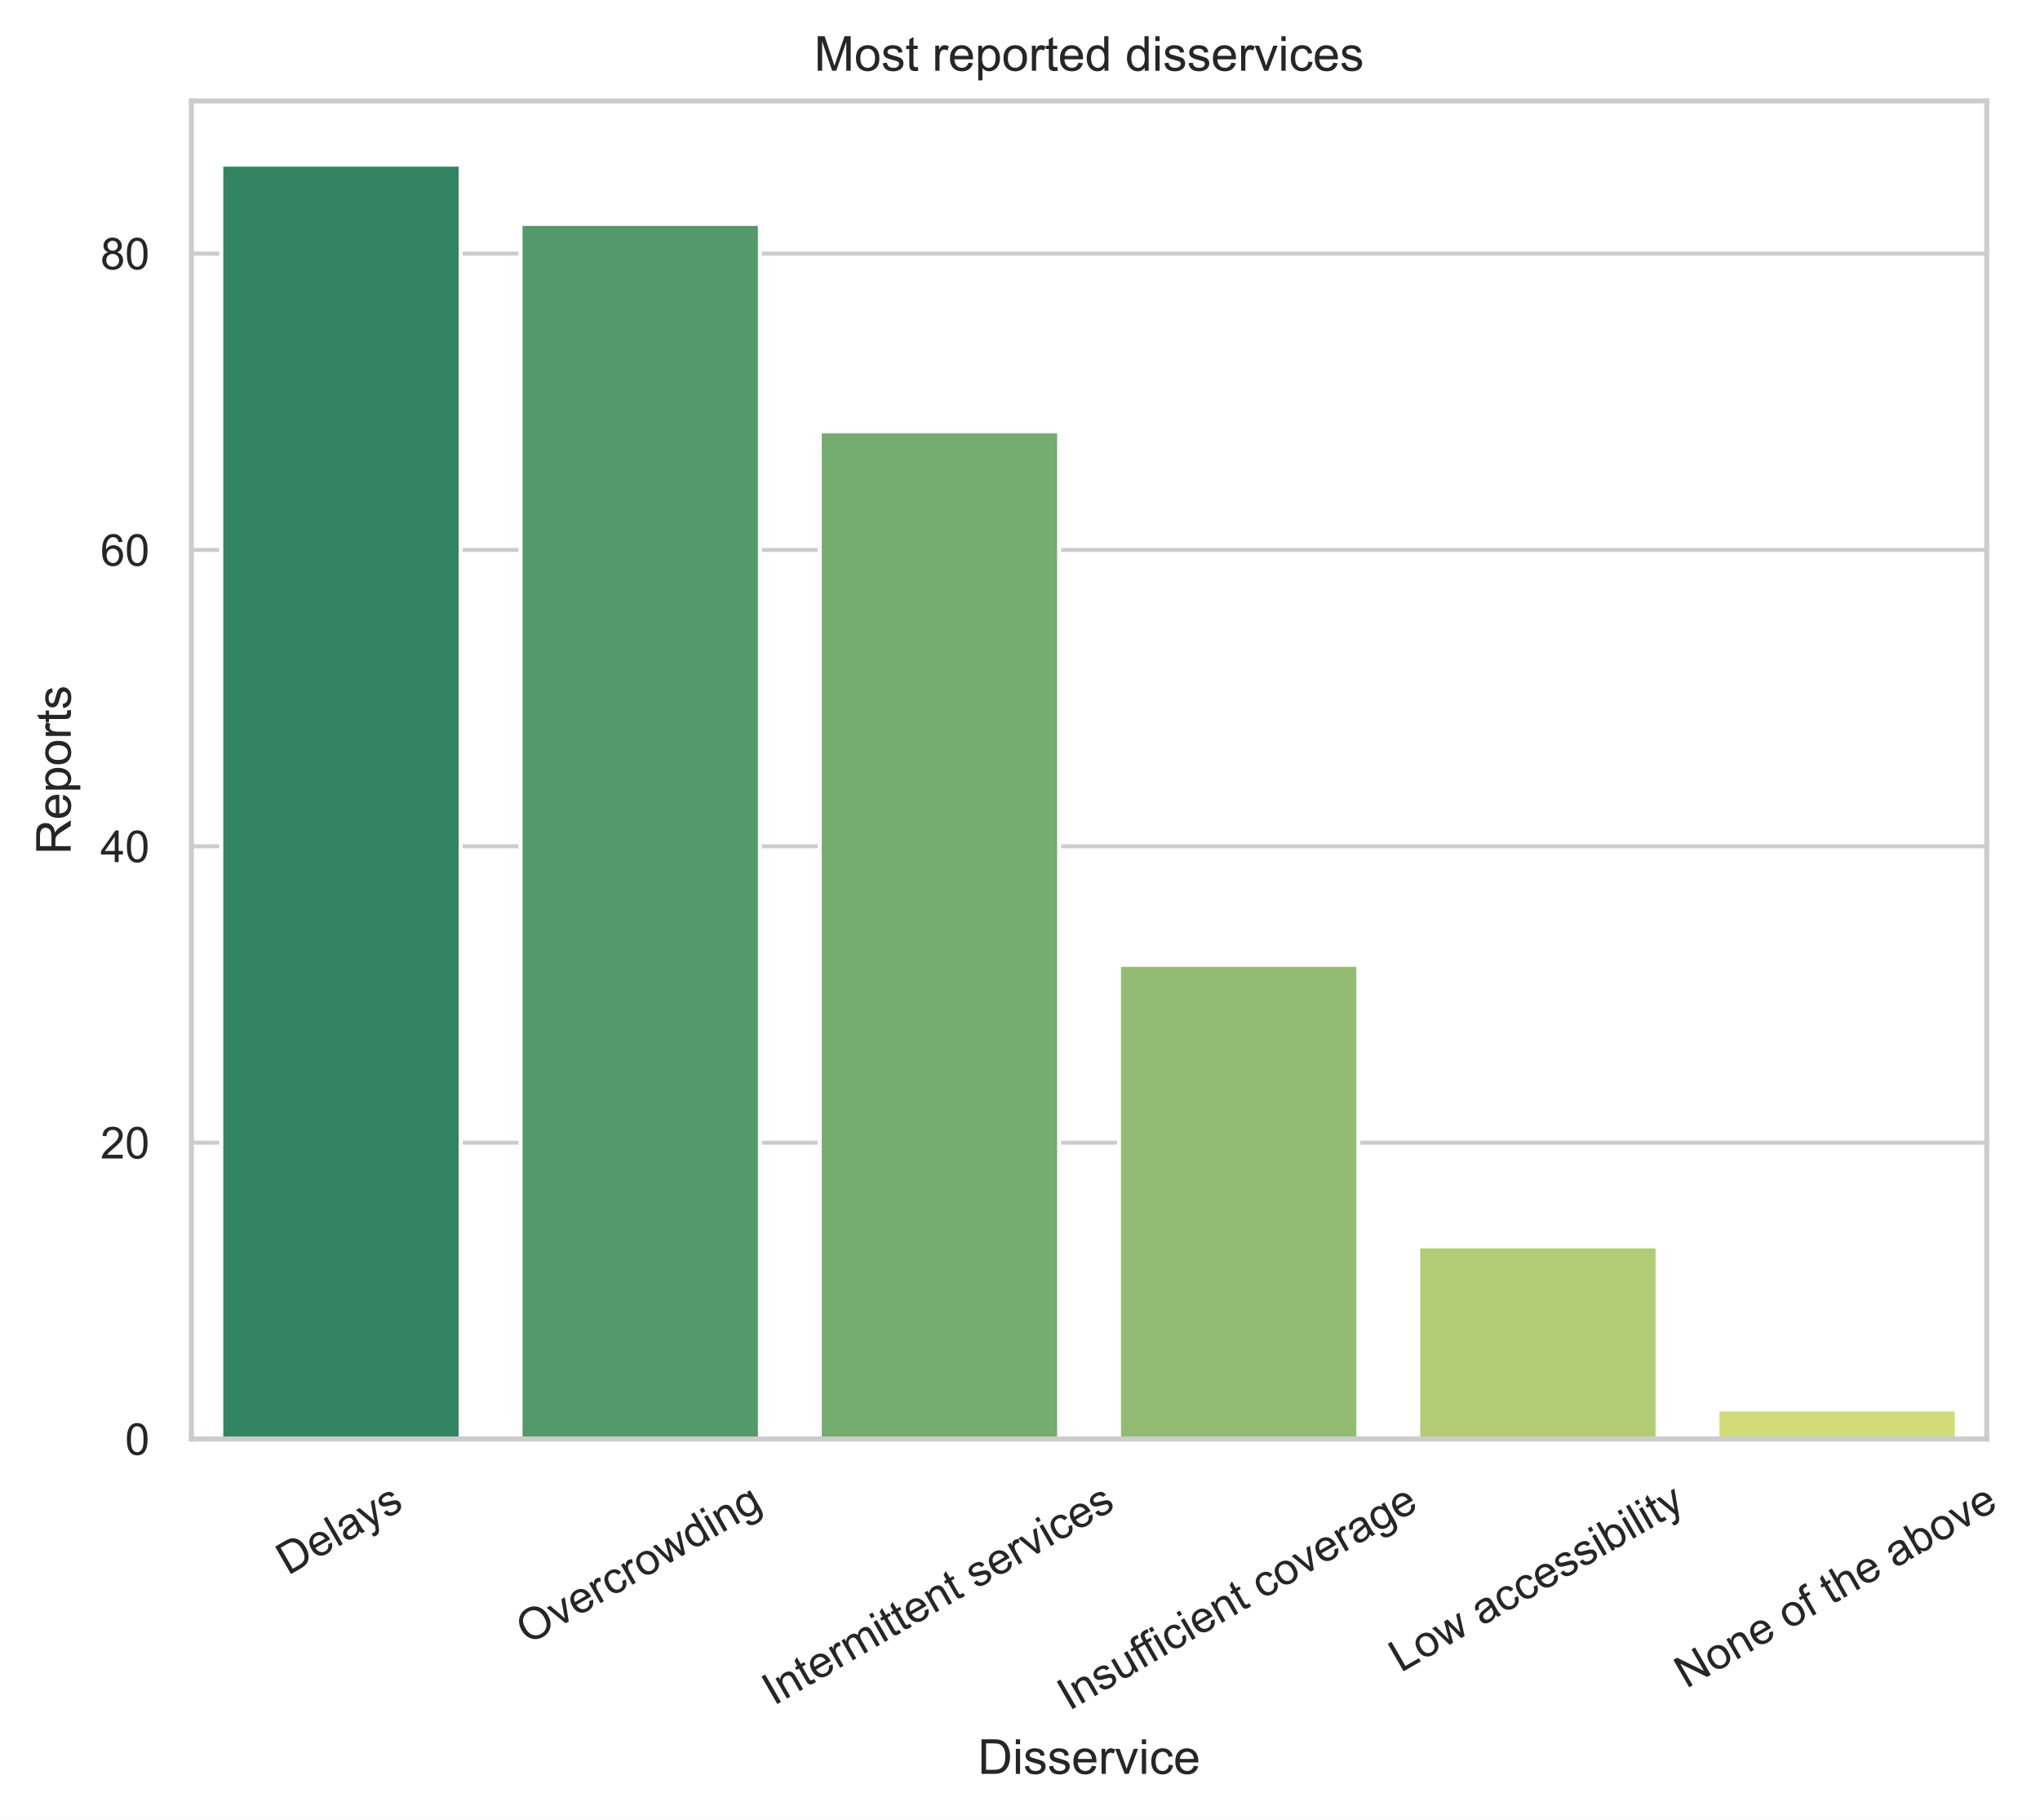
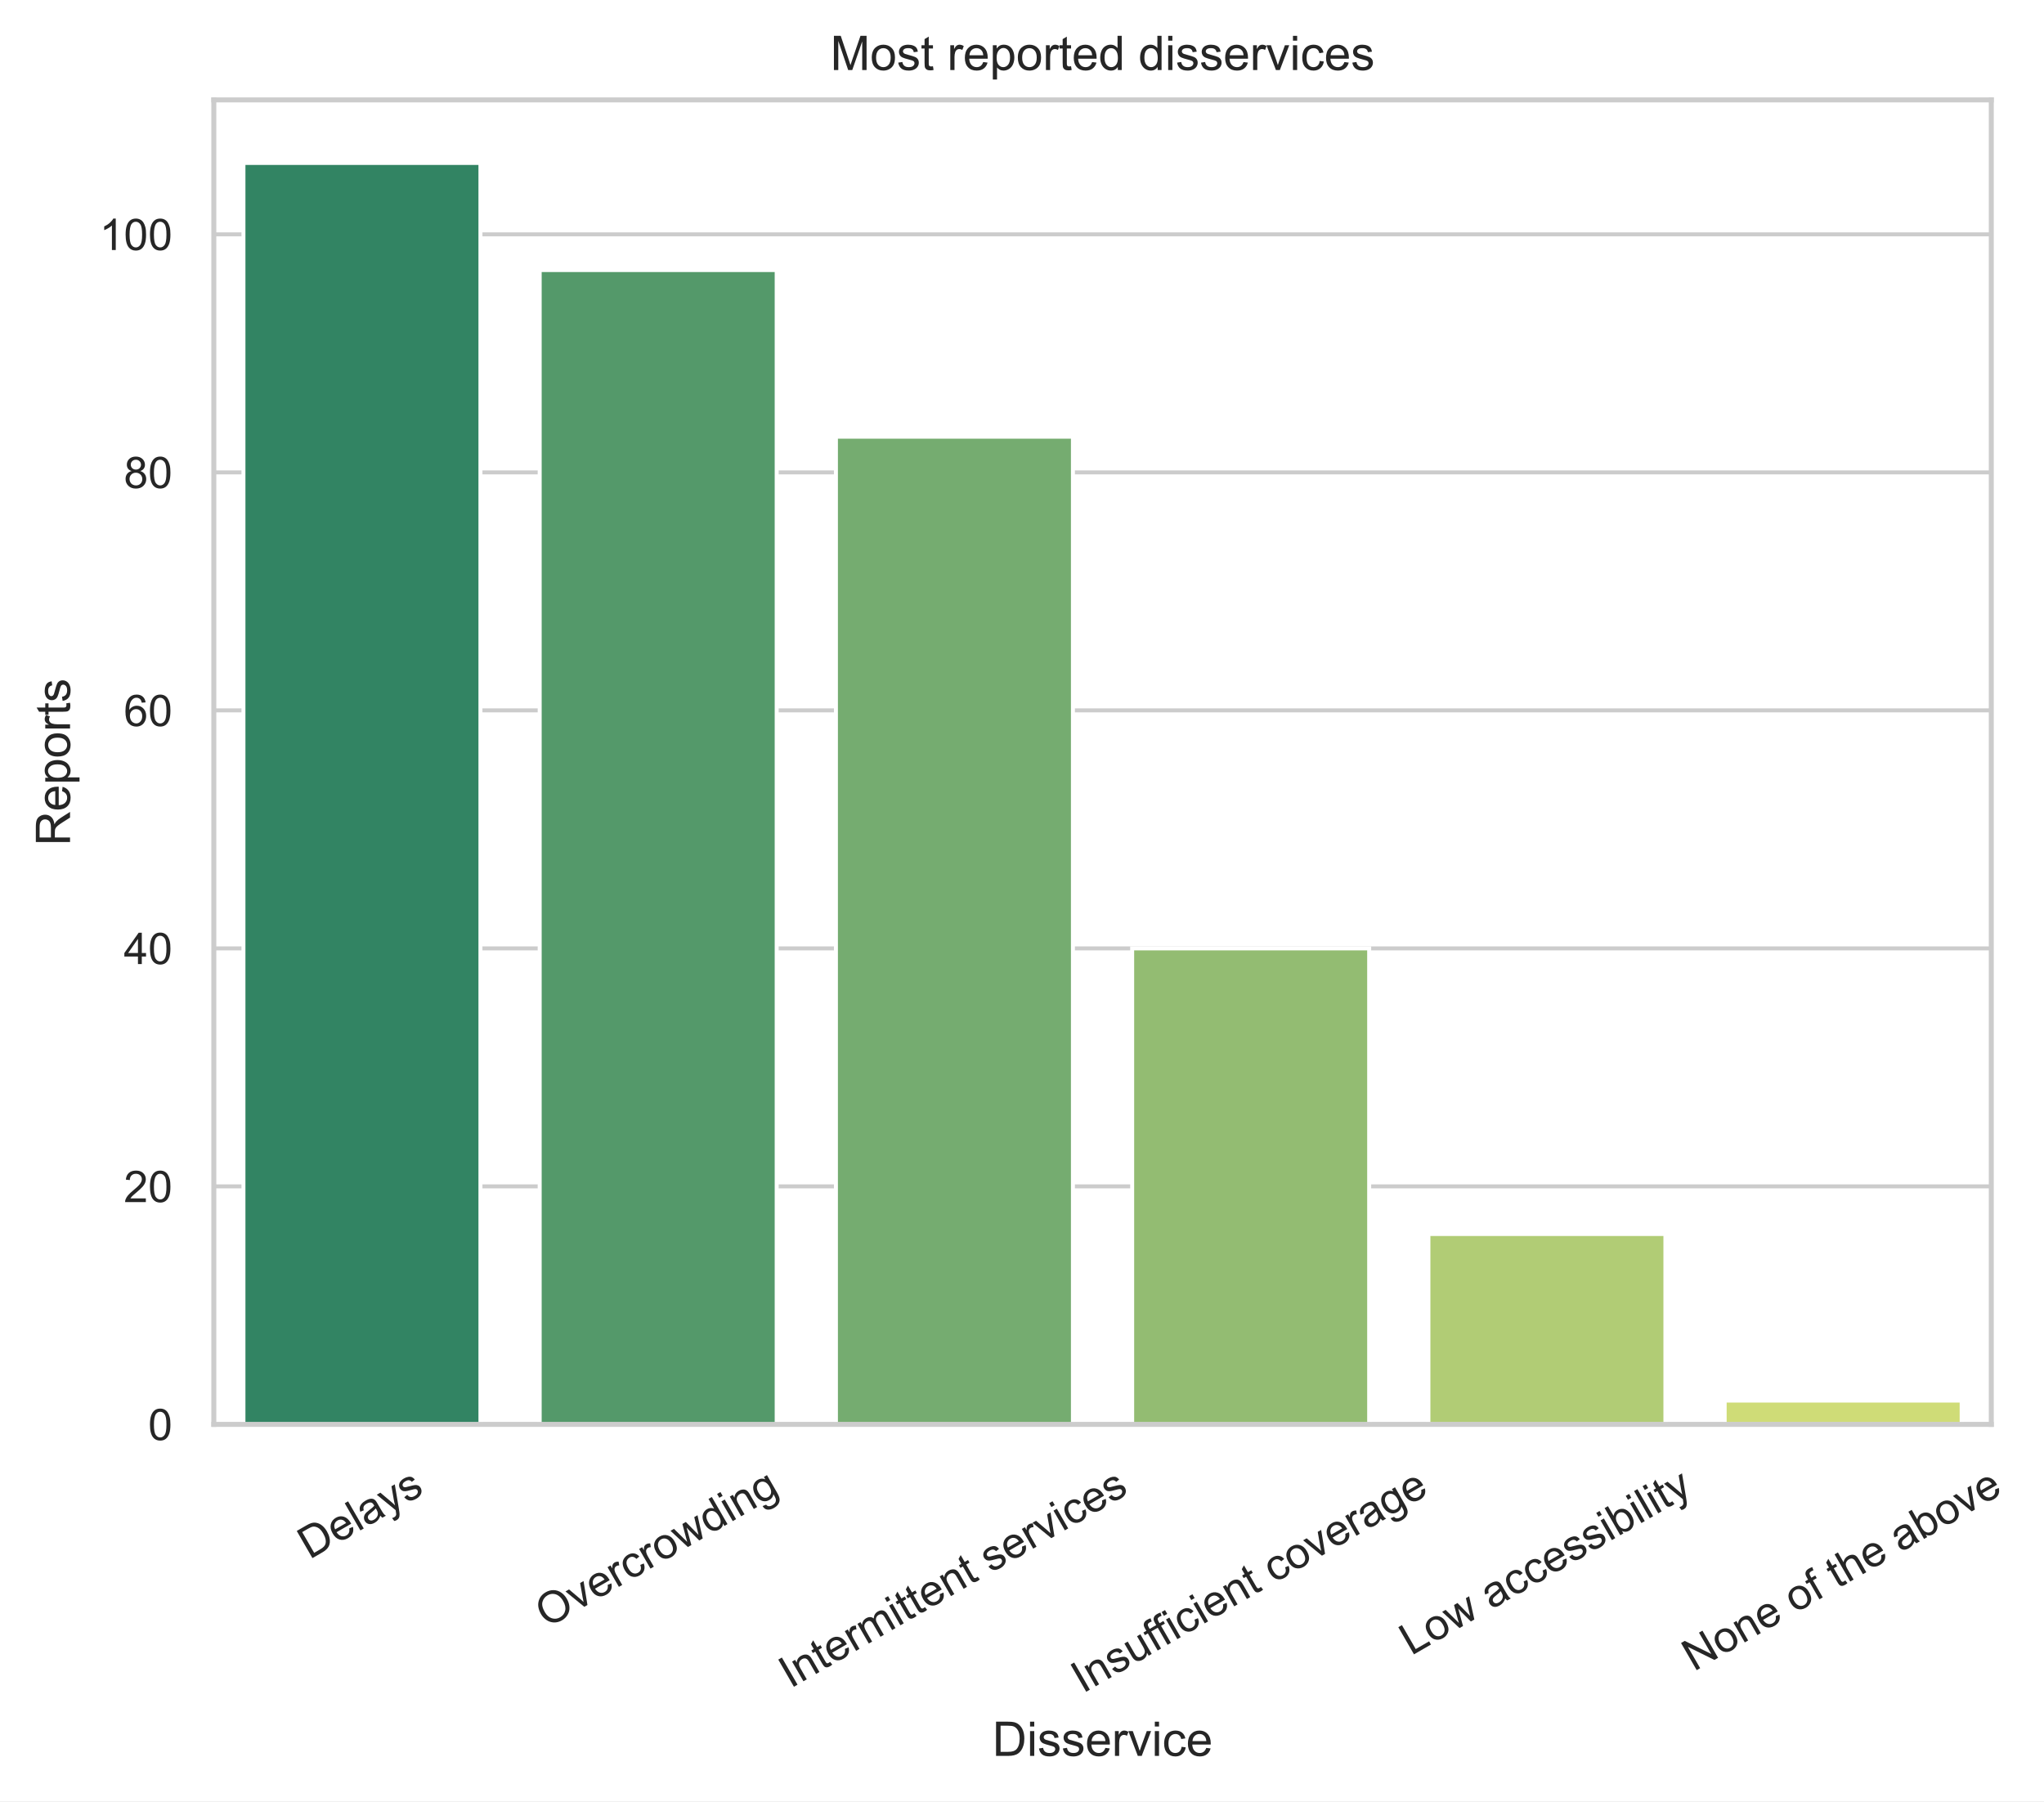
- <svg xmlns="http://www.w3.org/2000/svg" xmlns:xlink="http://www.w3.org/1999/xlink" width="405.779pt" height="361.891pt" viewBox="0 0 405.779 361.891" version="1.1">
+ <svg xmlns="http://www.w3.org/2000/svg" xmlns:xlink="http://www.w3.org/1999/xlink" width="410.673pt" height="361.891pt" viewBox="0 0 410.673 361.891" version="1.1">
  <defs>
    <style type="text/css">*{stroke-linejoin: round; stroke-linecap: butt}</style>
  </defs>
  <g id="figure_1">
    <g id="patch_1">
-       <path d="M 0 361.891  L 405.779 361.891  L 405.779 0  L 0 0  z " style="fill: #ffffff" />
+       <path d="M -0 361.891  L 410.673 361.891  L 410.673 0  L -0 0  z " style="fill: #ffffff" />
    </g>
    <g id="axes_1">
      <g id="patch_2">
-         <path d="M 38.067 286.183  L 395.187 286.183  L 395.187 20.072  L 38.067 20.072  z " style="fill: #ffffff" />
+         <path d="M 42.96 286.183  L 400.08 286.183  L 400.08 20.072  L 42.96 20.072  z " style="fill: #ffffff" />
      </g>
      <g id="matplotlib.axis_1">
        <g id="xtick_1">
          <g id="text_1">
-             <g style="fill: #262626" transform="translate(57.29137 313.3874) rotate(-30) scale(0.088 -0.088)">
+             <g style="fill: #262626" transform="translate(62.185 313.3874) rotate(-30) scale(0.088 -0.088)">
              <defs>
                <path id="ArialMT-44" d="M 494 0  L 494 4581  L 2072 4581  Q 2606 4581 2888 4516  Q 3281 4425 3559 4188  Q 3922 3881 4101 3404  Q 4281 2928 4281 2316  Q 4281 1794 4159 1391  Q 4038 988 3847 723  Q 3656 459 3429 307  Q 3203 156 2883 78  Q 2563 0 2147 0  L 494 0  z M 1100 541  L 2078 541  Q 2531 541 2789 625  Q 3047 709 3200 863  Q 3416 1078 3536 1442  Q 3656 1806 3656 2325  Q 3656 3044 3420 3430  Q 3184 3816 2847 3947  Q 2603 4041 2063 4041  L 1100 4041  L 1100 541  z " transform="scale(0.015625)" />
                <path id="ArialMT-65" d="M 2694 1069  L 3275 997  Q 3138 488 2766 206  Q 2394 -75 1816 -75  Q 1088 -75 661 373  Q 234 822 234 1631  Q 234 2469 665 2931  Q 1097 3394 1784 3394  Q 2450 3394 2872 2941  Q 3294 2488 3294 1666  Q 3294 1616 3291 1516  L 816 1516  Q 847 969 1125 678  Q 1403 388 1819 388  Q 2128 388 2347 550  Q 2566 713 2694 1069  z M 847 1978  L 2700 1978  Q 2663 2397 2488 2606  Q 2219 2931 1791 2931  Q 1403 2931 1139 2672  Q 875 2413 847 1978  z " transform="scale(0.015625)" />
                <path id="ArialMT-6c" d="M 409 0  L 409 4581  L 972 4581  L 972 0  L 409 0  z " transform="scale(0.015625)" />
                <path id="ArialMT-61" d="M 2588 409  Q 2275 144 1986 34  Q 1697 -75 1366 -75  Q 819 -75 525 192  Q 231 459 231 875  Q 231 1119 342 1320  Q 453 1522 633 1644  Q 813 1766 1038 1828  Q 1203 1872 1538 1913  Q 2219 1994 2541 2106  Q 2544 2222 2544 2253  Q 2544 2597 2384 2738  Q 2169 2928 1744 2928  Q 1347 2928 1158 2789  Q 969 2650 878 2297  L 328 2372  Q 403 2725 575 2942  Q 747 3159 1072 3276  Q 1397 3394 1825 3394  Q 2250 3394 2515 3294  Q 2781 3194 2906 3042  Q 3031 2891 3081 2659  Q 3109 2516 3109 2141  L 3109 1391  Q 3109 606 3145 398  Q 3181 191 3288 0  L 2700 0  Q 2613 175 2588 409  z M 2541 1666  Q 2234 1541 1622 1453  Q 1275 1403 1131 1340  Q 988 1278 909 1158  Q 831 1038 831 891  Q 831 666 1001 516  Q 1172 366 1500 366  Q 1825 366 2078 508  Q 2331 650 2450 897  Q 2541 1088 2541 1459  L 2541 1666  z " transform="scale(0.015625)" />
                <path id="ArialMT-79" d="M 397 -1278  L 334 -750  Q 519 -800 656 -800  Q 844 -800 956 -737  Q 1069 -675 1141 -563  Q 1194 -478 1313 -144  Q 1328 -97 1363 -6  L 103 3319  L 709 3319  L 1400 1397  Q 1534 1031 1641 628  Q 1738 1016 1872 1384  L 2581 3319  L 3144 3319  L 1881 -56  Q 1678 -603 1566 -809  Q 1416 -1088 1222 -1217  Q 1028 -1347 759 -1347  Q 597 -1347 397 -1278  z " transform="scale(0.015625)" />
                <path id="ArialMT-73" d="M 197 991  L 753 1078  Q 800 744 1014 566  Q 1228 388 1613 388  Q 2000 388 2187 545  Q 2375 703 2375 916  Q 2375 1106 2209 1216  Q 2094 1291 1634 1406  Q 1016 1563 777 1677  Q 538 1791 414 1992  Q 291 2194 291 2438  Q 291 2659 392 2848  Q 494 3038 669 3163  Q 800 3259 1026 3326  Q 1253 3394 1513 3394  Q 1903 3394 2198 3281  Q 2494 3169 2634 2976  Q 2775 2784 2828 2463  L 2278 2388  Q 2241 2644 2061 2787  Q 1881 2931 1553 2931  Q 1166 2931 1000 2803  Q 834 2675 834 2503  Q 834 2394 903 2306  Q 972 2216 1119 2156  Q 1203 2125 1616 2013  Q 2213 1853 2448 1751  Q 2684 1650 2818 1456  Q 2953 1263 2953 975  Q 2953 694 2789 445  Q 2625 197 2315 61  Q 2006 -75 1616 -75  Q 969 -75 630 194  Q 291 463 197 991  z " transform="scale(0.015625)" />
              </defs>
              <use xlink:href="#ArialMT-44" />
              <use xlink:href="#ArialMT-65" x="72.217" />
              <use xlink:href="#ArialMT-6c" x="127.832" />
              <use xlink:href="#ArialMT-61" x="150.049" />
              <use xlink:href="#ArialMT-79" x="205.664" />
              <use xlink:href="#ArialMT-73" x="255.664" />
            </g>
          </g>
        </g>
        <g id="xtick_2">
          <g id="text_2">
-             <g style="fill: #262626" transform="translate(104.9811 327.1779) rotate(-30) scale(0.088 -0.088)">
+             <g style="fill: #262626" transform="translate(109.8748 327.1779) rotate(-30) scale(0.088 -0.088)">
              <defs>
                <path id="ArialMT-4f" d="M 309 2231  Q 309 3372 921 4017  Q 1534 4663 2503 4663  Q 3138 4663 3647 4359  Q 4156 4056 4423 3514  Q 4691 2972 4691 2284  Q 4691 1588 4409 1038  Q 4128 488 3612 205  Q 3097 -78 2500 -78  Q 1853 -78 1343 234  Q 834 547 571 1087  Q 309 1628 309 2231  z M 934 2222  Q 934 1394 1379 917  Q 1825 441 2497 441  Q 3181 441 3623 922  Q 4066 1403 4066 2288  Q 4066 2847 3877 3264  Q 3688 3681 3323 3911  Q 2959 4141 2506 4141  Q 1863 4141 1398 3698  Q 934 3256 934 2222  z " transform="scale(0.015625)" />
                <path id="ArialMT-76" d="M 1344 0  L 81 3319  L 675 3319  L 1388 1331  Q 1503 1009 1600 663  Q 1675 925 1809 1294  L 2547 3319  L 3125 3319  L 1869 0  L 1344 0  z " transform="scale(0.015625)" />
                <path id="ArialMT-72" d="M 416 0  L 416 3319  L 922 3319  L 922 2816  Q 1116 3169 1280 3281  Q 1444 3394 1641 3394  Q 1925 3394 2219 3213  L 2025 2691  Q 1819 2813 1613 2813  Q 1428 2813 1281 2702  Q 1134 2591 1072 2394  Q 978 2094 978 1738  L 978 0  L 416 0  z " transform="scale(0.015625)" />
                <path id="ArialMT-63" d="M 2588 1216  L 3141 1144  Q 3050 572 2676 248  Q 2303 -75 1759 -75  Q 1078 -75 664 370  Q 250 816 250 1647  Q 250 2184 428 2587  Q 606 2991 970 3192  Q 1334 3394 1763 3394  Q 2303 3394 2647 3120  Q 2991 2847 3088 2344  L 2541 2259  Q 2463 2594 2264 2762  Q 2066 2931 1784 2931  Q 1359 2931 1093 2626  Q 828 2322 828 1663  Q 828 994 1084 691  Q 1341 388 1753 388  Q 2084 388 2306 591  Q 2528 794 2588 1216  z " transform="scale(0.015625)" />
                <path id="ArialMT-6f" d="M 213 1659  Q 213 2581 725 3025  Q 1153 3394 1769 3394  Q 2453 3394 2887 2945  Q 3322 2497 3322 1706  Q 3322 1066 3130 698  Q 2938 331 2570 128  Q 2203 -75 1769 -75  Q 1072 -75 642 372  Q 213 819 213 1659  z M 791 1659  Q 791 1022 1069 705  Q 1347 388 1769 388  Q 2188 388 2466 706  Q 2744 1025 2744 1678  Q 2744 2294 2464 2611  Q 2184 2928 1769 2928  Q 1347 2928 1069 2612  Q 791 2297 791 1659  z " transform="scale(0.015625)" />
                <path id="ArialMT-77" d="M 1034 0  L 19 3319  L 600 3319  L 1128 1403  L 1325 691  Q 1338 744 1497 1375  L 2025 3319  L 2603 3319  L 3100 1394  L 3266 759  L 3456 1400  L 4025 3319  L 4572 3319  L 3534 0  L 2950 0  L 2422 1988  L 2294 2553  L 1622 0  L 1034 0  z " transform="scale(0.015625)" />
                <path id="ArialMT-64" d="M 2575 0  L 2575 419  Q 2259 -75 1647 -75  Q 1250 -75 917 144  Q 584 363 401 755  Q 219 1147 219 1656  Q 219 2153 384 2558  Q 550 2963 881 3178  Q 1213 3394 1622 3394  Q 1922 3394 2156 3267  Q 2391 3141 2538 2938  L 2538 4581  L 3097 4581  L 3097 0  L 2575 0  z M 797 1656  Q 797 1019 1065 703  Q 1334 388 1700 388  Q 2069 388 2326 689  Q 2584 991 2584 1609  Q 2584 2291 2321 2609  Q 2059 2928 1675 2928  Q 1300 2928 1048 2622  Q 797 2316 797 1656  z " transform="scale(0.015625)" />
                <path id="ArialMT-69" d="M 425 3934  L 425 4581  L 988 4581  L 988 3934  L 425 3934  z M 425 0  L 425 3319  L 988 3319  L 988 0  L 425 0  z " transform="scale(0.015625)" />
                <path id="ArialMT-6e" d="M 422 0  L 422 3319  L 928 3319  L 928 2847  Q 1294 3394 1984 3394  Q 2284 3394 2536 3286  Q 2788 3178 2913 3003  Q 3038 2828 3088 2588  Q 3119 2431 3119 2041  L 3119 0  L 2556 0  L 2556 2019  Q 2556 2363 2490 2533  Q 2425 2703 2258 2804  Q 2091 2906 1866 2906  Q 1506 2906 1245 2678  Q 984 2450 984 1813  L 984 0  L 422 0  z " transform="scale(0.015625)" />
                <path id="ArialMT-67" d="M 319 -275  L 866 -356  Q 900 -609 1056 -725  Q 1266 -881 1628 -881  Q 2019 -881 2231 -725  Q 2444 -569 2519 -288  Q 2563 -116 2559 434  Q 2191 0 1641 0  Q 956 0 581 494  Q 206 988 206 1678  Q 206 2153 378 2554  Q 550 2956 876 3175  Q 1203 3394 1644 3394  Q 2231 3394 2613 2919  L 2613 3319  L 3131 3319  L 3131 450  Q 3131 -325 2973 -648  Q 2816 -972 2473 -1159  Q 2131 -1347 1631 -1347  Q 1038 -1347 672 -1080  Q 306 -813 319 -275  z M 784 1719  Q 784 1066 1043 766  Q 1303 466 1694 466  Q 2081 466 2343 764  Q 2606 1063 2606 1700  Q 2606 2309 2336 2618  Q 2066 2928 1684 2928  Q 1309 2928 1046 2623  Q 784 2319 784 1719  z " transform="scale(0.015625)" />
              </defs>
              <use xlink:href="#ArialMT-4f" />
              <use xlink:href="#ArialMT-76" x="77.783" />
              <use xlink:href="#ArialMT-65" x="127.783" />
              <use xlink:href="#ArialMT-72" x="183.398" />
              <use xlink:href="#ArialMT-63" x="216.699" />
              <use xlink:href="#ArialMT-72" x="266.699" />
              <use xlink:href="#ArialMT-6f" x="300" />
              <use xlink:href="#ArialMT-77" x="355.615" />
              <use xlink:href="#ArialMT-64" x="427.832" />
              <use xlink:href="#ArialMT-69" x="483.447" />
              <use xlink:href="#ArialMT-6e" x="505.664" />
              <use xlink:href="#ArialMT-67" x="561.279" />
            </g>
          </g>
        </g>
        <g id="xtick_3">
          <g id="text_3">
-             <g style="fill: #262626" transform="translate(153.9126 339.304) rotate(-30) scale(0.088 -0.088)">
+             <g style="fill: #262626" transform="translate(158.8063 339.304) rotate(-30) scale(0.088 -0.088)">
              <defs>
                <path id="ArialMT-49" d="M 597 0  L 597 4581  L 1203 4581  L 1203 0  L 597 0  z " transform="scale(0.015625)" />
                <path id="ArialMT-74" d="M 1650 503  L 1731 6  Q 1494 -44 1306 -44  Q 1000 -44 831 53  Q 663 150 594 308  Q 525 466 525 972  L 525 2881  L 113 2881  L 113 3319  L 525 3319  L 525 4141  L 1084 4478  L 1084 3319  L 1650 3319  L 1650 2881  L 1084 2881  L 1084 941  Q 1084 700 1114 631  Q 1144 563 1211 522  Q 1278 481 1403 481  Q 1497 481 1650 503  z " transform="scale(0.015625)" />
                <path id="ArialMT-6d" d="M 422 0  L 422 3319  L 925 3319  L 925 2853  Q 1081 3097 1340 3245  Q 1600 3394 1931 3394  Q 2300 3394 2536 3241  Q 2772 3088 2869 2813  Q 3263 3394 3894 3394  Q 4388 3394 4653 3120  Q 4919 2847 4919 2278  L 4919 0  L 4359 0  L 4359 2091  Q 4359 2428 4304 2576  Q 4250 2725 4106 2815  Q 3963 2906 3769 2906  Q 3419 2906 3187 2673  Q 2956 2441 2956 1928  L 2956 0  L 2394 0  L 2394 2156  Q 2394 2531 2256 2718  Q 2119 2906 1806 2906  Q 1569 2906 1367 2781  Q 1166 2656 1075 2415  Q 984 2175 984 1722  L 984 0  L 422 0  z " transform="scale(0.015625)" />
                <path id="ArialMT-20" transform="scale(0.015625)" />
              </defs>
              <use xlink:href="#ArialMT-49" />
              <use xlink:href="#ArialMT-6e" x="27.783" />
              <use xlink:href="#ArialMT-74" x="83.398" />
              <use xlink:href="#ArialMT-65" x="111.182" />
              <use xlink:href="#ArialMT-72" x="166.797" />
              <use xlink:href="#ArialMT-6d" x="200.098" />
              <use xlink:href="#ArialMT-69" x="283.398" />
              <use xlink:href="#ArialMT-74" x="305.615" />
              <use xlink:href="#ArialMT-74" x="333.398" />
              <use xlink:href="#ArialMT-65" x="361.182" />
              <use xlink:href="#ArialMT-6e" x="416.797" />
              <use xlink:href="#ArialMT-74" x="472.412" />
              <use xlink:href="#ArialMT-20" x="500.195" />
              <use xlink:href="#ArialMT-73" x="527.979" />
              <use xlink:href="#ArialMT-65" x="577.979" />
              <use xlink:href="#ArialMT-72" x="633.594" />
              <use xlink:href="#ArialMT-76" x="666.895" />
              <use xlink:href="#ArialMT-69" x="716.895" />
              <use xlink:href="#ArialMT-63" x="739.111" />
              <use xlink:href="#ArialMT-65" x="789.111" />
              <use xlink:href="#ArialMT-73" x="844.727" />
            </g>
          </g>
        </g>
        <g id="xtick_4">
          <g id="text_4">
-             <g style="fill: #262626" transform="translate(212.6448 340.3079) rotate(-30) scale(0.088 -0.088)">
+             <g style="fill: #262626" transform="translate(217.5384 340.3079) rotate(-30) scale(0.088 -0.088)">
              <defs>
                <path id="ArialMT-75" d="M 2597 0  L 2597 488  Q 2209 -75 1544 -75  Q 1250 -75 995 37  Q 741 150 617 320  Q 494 491 444 738  Q 409 903 409 1263  L 409 3319  L 972 3319  L 972 1478  Q 972 1038 1006 884  Q 1059 663 1231 536  Q 1403 409 1656 409  Q 1909 409 2131 539  Q 2353 669 2445 892  Q 2538 1116 2538 1541  L 2538 3319  L 3100 3319  L 3100 0  L 2597 0  z " transform="scale(0.015625)" />
                <path id="ArialMT-66" d="M 556 0  L 556 2881  L 59 2881  L 59 3319  L 556 3319  L 556 3672  Q 556 4006 616 4169  Q 697 4388 901 4523  Q 1106 4659 1475 4659  Q 1713 4659 2000 4603  L 1916 4113  Q 1741 4144 1584 4144  Q 1328 4144 1222 4034  Q 1116 3925 1116 3625  L 1116 3319  L 1763 3319  L 1763 2881  L 1116 2881  L 1116 0  L 556 0  z " transform="scale(0.015625)" />
              </defs>
              <use xlink:href="#ArialMT-49" />
              <use xlink:href="#ArialMT-6e" x="27.783" />
              <use xlink:href="#ArialMT-73" x="83.398" />
              <use xlink:href="#ArialMT-75" x="133.398" />
              <use xlink:href="#ArialMT-66" x="189.014" />
              <use xlink:href="#ArialMT-66" x="215.047" />
              <use xlink:href="#ArialMT-69" x="242.83" />
              <use xlink:href="#ArialMT-63" x="265.047" />
              <use xlink:href="#ArialMT-69" x="315.047" />
              <use xlink:href="#ArialMT-65" x="337.264" />
              <use xlink:href="#ArialMT-6e" x="392.879" />
              <use xlink:href="#ArialMT-74" x="448.494" />
              <use xlink:href="#ArialMT-20" x="476.277" />
              <use xlink:href="#ArialMT-63" x="504.061" />
              <use xlink:href="#ArialMT-6f" x="554.061" />
              <use xlink:href="#ArialMT-76" x="609.676" />
              <use xlink:href="#ArialMT-65" x="659.676" />
              <use xlink:href="#ArialMT-72" x="715.291" />
              <use xlink:href="#ArialMT-61" x="748.592" />
              <use xlink:href="#ArialMT-67" x="804.207" />
              <use xlink:href="#ArialMT-65" x="859.822" />
            </g>
          </g>
        </g>
        <g id="xtick_5">
          <g id="text_5">
-             <g style="fill: #262626" transform="translate(278.6414 332.7054) rotate(-30) scale(0.088 -0.088)">
+             <g style="fill: #262626" transform="translate(283.5351 332.7054) rotate(-30) scale(0.088 -0.088)">
              <defs>
                <path id="ArialMT-4c" d="M 469 0  L 469 4581  L 1075 4581  L 1075 541  L 3331 541  L 3331 0  L 469 0  z " transform="scale(0.015625)" />
                <path id="ArialMT-62" d="M 941 0  L 419 0  L 419 4581  L 981 4581  L 981 2947  Q 1338 3394 1891 3394  Q 2197 3394 2470 3270  Q 2744 3147 2920 2923  Q 3097 2700 3197 2384  Q 3297 2069 3297 1709  Q 3297 856 2875 390  Q 2453 -75 1863 -75  Q 1275 -75 941 416  L 941 0  z M 934 1684  Q 934 1088 1097 822  Q 1363 388 1816 388  Q 2184 388 2453 708  Q 2722 1028 2722 1663  Q 2722 2313 2464 2622  Q 2206 2931 1841 2931  Q 1472 2931 1203 2611  Q 934 2291 934 1684  z " transform="scale(0.015625)" />
              </defs>
              <use xlink:href="#ArialMT-4c" />
              <use xlink:href="#ArialMT-6f" x="55.615" />
              <use xlink:href="#ArialMT-77" x="111.23" />
              <use xlink:href="#ArialMT-20" x="183.447" />
              <use xlink:href="#ArialMT-61" x="211.23" />
              <use xlink:href="#ArialMT-63" x="266.846" />
              <use xlink:href="#ArialMT-63" x="316.846" />
              <use xlink:href="#ArialMT-65" x="366.846" />
              <use xlink:href="#ArialMT-73" x="422.461" />
              <use xlink:href="#ArialMT-73" x="472.461" />
              <use xlink:href="#ArialMT-69" x="522.461" />
              <use xlink:href="#ArialMT-62" x="544.678" />
              <use xlink:href="#ArialMT-69" x="600.293" />
              <use xlink:href="#ArialMT-6c" x="622.51" />
              <use xlink:href="#ArialMT-69" x="644.727" />
              <use xlink:href="#ArialMT-74" x="666.943" />
              <use xlink:href="#ArialMT-79" x="694.727" />
            </g>
          </g>
        </g>
        <g id="xtick_6">
          <g id="text_6">
-             <g style="fill: #262626" transform="translate(335.424 335.8961) rotate(-30) scale(0.088 -0.088)">
+             <g style="fill: #262626" transform="translate(340.3176 335.8961) rotate(-30) scale(0.088 -0.088)">
              <defs>
                <path id="ArialMT-4e" d="M 488 0  L 488 4581  L 1109 4581  L 3516 984  L 3516 4581  L 4097 4581  L 4097 0  L 3475 0  L 1069 3600  L 1069 0  L 488 0  z " transform="scale(0.015625)" />
                <path id="ArialMT-68" d="M 422 0  L 422 4581  L 984 4581  L 984 2938  Q 1378 3394 1978 3394  Q 2347 3394 2619 3248  Q 2891 3103 3008 2847  Q 3125 2591 3125 2103  L 3125 0  L 2563 0  L 2563 2103  Q 2563 2525 2380 2717  Q 2197 2909 1863 2909  Q 1613 2909 1392 2779  Q 1172 2650 1078 2428  Q 984 2206 984 1816  L 984 0  L 422 0  z " transform="scale(0.015625)" />
              </defs>
              <use xlink:href="#ArialMT-4e" />
              <use xlink:href="#ArialMT-6f" x="72.217" />
              <use xlink:href="#ArialMT-6e" x="127.832" />
              <use xlink:href="#ArialMT-65" x="183.447" />
              <use xlink:href="#ArialMT-20" x="239.062" />
              <use xlink:href="#ArialMT-6f" x="266.846" />
              <use xlink:href="#ArialMT-66" x="322.461" />
              <use xlink:href="#ArialMT-20" x="350.244" />
              <use xlink:href="#ArialMT-74" x="378.027" />
              <use xlink:href="#ArialMT-68" x="405.811" />
              <use xlink:href="#ArialMT-65" x="461.426" />
              <use xlink:href="#ArialMT-20" x="517.041" />
              <use xlink:href="#ArialMT-61" x="544.824" />
              <use xlink:href="#ArialMT-62" x="600.439" />
              <use xlink:href="#ArialMT-6f" x="656.055" />
              <use xlink:href="#ArialMT-76" x="711.67" />
              <use xlink:href="#ArialMT-65" x="761.67" />
            </g>
          </g>
        </g>
        <g id="text_7">
-           <g style="fill: #262626" transform="translate(194.4905 352.7834) scale(0.096 -0.096)">
+           <g style="fill: #262626" transform="translate(199.3841 352.7834) scale(0.096 -0.096)">
            <use xlink:href="#ArialMT-44" />
            <use xlink:href="#ArialMT-69" x="72.217" />
            <use xlink:href="#ArialMT-73" x="94.434" />
            <use xlink:href="#ArialMT-73" x="144.434" />
            <use xlink:href="#ArialMT-65" x="194.434" />
            <use xlink:href="#ArialMT-72" x="250.049" />
            <use xlink:href="#ArialMT-76" x="283.35" />
            <use xlink:href="#ArialMT-69" x="333.35" />
            <use xlink:href="#ArialMT-63" x="355.566" />
            <use xlink:href="#ArialMT-65" x="405.566" />
          </g>
        </g>
      </g>
      <g id="matplotlib.axis_2">
        <g id="ytick_1">
          <g id="line2d_1">
-             <path d="M 38.067 286.183  L 395.187 286.183  " clip-path="url(#p917acc5850)" style="fill: none; stroke: #cccccc; stroke-width: 0.8; stroke-linecap: round" />
+             <path d="M 42.96 286.183  L 400.08 286.183  " clip-path="url(#p89386614af)" style="fill: none; stroke: #cccccc; stroke-width: 0.8; stroke-linecap: round" />
          </g>
          <g id="text_8">
-             <g style="fill: #262626" transform="translate(24.87313 289.3329) scale(0.088 -0.088)">
+             <g style="fill: #262626" transform="translate(29.76675 289.3329) scale(0.088 -0.088)">
              <defs>
                <path id="ArialMT-30" d="M 266 2259  Q 266 3072 433 3567  Q 600 4063 929 4331  Q 1259 4600 1759 4600  Q 2128 4600 2406 4451  Q 2684 4303 2865 4023  Q 3047 3744 3150 3342  Q 3253 2941 3253 2259  Q 3253 1453 3087 958  Q 2922 463 2592 192  Q 2263 -78 1759 -78  Q 1097 -78 719 397  Q 266 969 266 2259  z M 844 2259  Q 844 1131 1108 757  Q 1372 384 1759 384  Q 2147 384 2411 759  Q 2675 1134 2675 2259  Q 2675 3391 2411 3762  Q 2147 4134 1753 4134  Q 1366 4134 1134 3806  Q 844 3388 844 2259  z " transform="scale(0.015625)" />
              </defs>
              <use xlink:href="#ArialMT-30" />
            </g>
          </g>
        </g>
        <g id="ytick_2">
          <g id="line2d_2">
-             <path d="M 38.067 227.244  L 395.187 227.244  " clip-path="url(#p917acc5850)" style="fill: none; stroke: #cccccc; stroke-width: 0.8; stroke-linecap: round" />
+             <path d="M 42.96 238.365  L 400.08 238.365  " clip-path="url(#p89386614af)" style="fill: none; stroke: #cccccc; stroke-width: 0.8; stroke-linecap: round" />
          </g>
          <g id="text_9">
-             <g style="fill: #262626" transform="translate(19.9795 230.3934) scale(0.088 -0.088)">
+             <g style="fill: #262626" transform="translate(24.87313 241.5141) scale(0.088 -0.088)">
              <defs>
                <path id="ArialMT-32" d="M 3222 541  L 3222 0  L 194 0  Q 188 203 259 391  Q 375 700 629 1000  Q 884 1300 1366 1694  Q 2113 2306 2375 2664  Q 2638 3022 2638 3341  Q 2638 3675 2398 3904  Q 2159 4134 1775 4134  Q 1369 4134 1125 3890  Q 881 3647 878 3216  L 300 3275  Q 359 3922 746 4261  Q 1134 4600 1788 4600  Q 2447 4600 2831 4234  Q 3216 3869 3216 3328  Q 3216 3053 3103 2787  Q 2991 2522 2730 2228  Q 2469 1934 1863 1422  Q 1356 997 1212 845  Q 1069 694 975 541  L 3222 541  z " transform="scale(0.015625)" />
              </defs>
              <use xlink:href="#ArialMT-32" />
              <use xlink:href="#ArialMT-30" x="55.615" />
            </g>
          </g>
        </g>
        <g id="ytick_3">
          <g id="line2d_3">
-             <path d="M 38.067 168.304  L 395.187 168.304  " clip-path="url(#p917acc5850)" style="fill: none; stroke: #cccccc; stroke-width: 0.8; stroke-linecap: round" />
+             <path d="M 42.96 190.546  L 400.08 190.546  " clip-path="url(#p89386614af)" style="fill: none; stroke: #cccccc; stroke-width: 0.8; stroke-linecap: round" />
          </g>
          <g id="text_10">
-             <g style="fill: #262626" transform="translate(19.9795 171.4539) scale(0.088 -0.088)">
+             <g style="fill: #262626" transform="translate(24.87313 193.6952) scale(0.088 -0.088)">
              <defs>
                <path id="ArialMT-34" d="M 2069 0  L 2069 1097  L 81 1097  L 81 1613  L 2172 4581  L 2631 4581  L 2631 1613  L 3250 1613  L 3250 1097  L 2631 1097  L 2631 0  L 2069 0  z M 2069 1613  L 2069 3678  L 634 1613  L 2069 1613  z " transform="scale(0.015625)" />
              </defs>
              <use xlink:href="#ArialMT-34" />
              <use xlink:href="#ArialMT-30" x="55.615" />
            </g>
          </g>
        </g>
        <g id="ytick_4">
          <g id="line2d_4">
-             <path d="M 38.067 109.365  L 395.187 109.365  " clip-path="url(#p917acc5850)" style="fill: none; stroke: #cccccc; stroke-width: 0.8; stroke-linecap: round" />
+             <path d="M 42.96 142.727  L 400.08 142.727  " clip-path="url(#p89386614af)" style="fill: none; stroke: #cccccc; stroke-width: 0.8; stroke-linecap: round" />
          </g>
          <g id="text_11">
-             <g style="fill: #262626" transform="translate(19.9795 112.5143) scale(0.088 -0.088)">
+             <g style="fill: #262626" transform="translate(24.87313 145.8763) scale(0.088 -0.088)">
              <defs>
                <path id="ArialMT-36" d="M 3184 3459  L 2625 3416  Q 2550 3747 2413 3897  Q 2184 4138 1850 4138  Q 1581 4138 1378 3988  Q 1113 3794 959 3422  Q 806 3050 800 2363  Q 1003 2672 1297 2822  Q 1591 2972 1913 2972  Q 2475 2972 2870 2558  Q 3266 2144 3266 1488  Q 3266 1056 3080 686  Q 2894 316 2569 119  Q 2244 -78 1831 -78  Q 1128 -78 684 439  Q 241 956 241 2144  Q 241 3472 731 4075  Q 1159 4600 1884 4600  Q 2425 4600 2770 4297  Q 3116 3994 3184 3459  z M 888 1484  Q 888 1194 1011 928  Q 1134 663 1356 523  Q 1578 384 1822 384  Q 2178 384 2434 671  Q 2691 959 2691 1453  Q 2691 1928 2437 2201  Q 2184 2475 1800 2475  Q 1419 2475 1153 2201  Q 888 1928 888 1484  z " transform="scale(0.015625)" />
              </defs>
              <use xlink:href="#ArialMT-36" />
              <use xlink:href="#ArialMT-30" x="55.615" />
            </g>
          </g>
        </g>
        <g id="ytick_5">
          <g id="line2d_5">
-             <path d="M 38.067 50.425  L 395.187 50.425  " clip-path="url(#p917acc5850)" style="fill: none; stroke: #cccccc; stroke-width: 0.8; stroke-linecap: round" />
+             <path d="M 42.96 94.908  L 400.08 94.908  " clip-path="url(#p89386614af)" style="fill: none; stroke: #cccccc; stroke-width: 0.8; stroke-linecap: round" />
          </g>
          <g id="text_12">
-             <g style="fill: #262626" transform="translate(19.9795 53.5748) scale(0.088 -0.088)">
+             <g style="fill: #262626" transform="translate(24.87313 98.05747) scale(0.088 -0.088)">
              <defs>
                <path id="ArialMT-38" d="M 1131 2484  Q 781 2613 612 2850  Q 444 3088 444 3419  Q 444 3919 803 4259  Q 1163 4600 1759 4600  Q 2359 4600 2725 4251  Q 3091 3903 3091 3403  Q 3091 3084 2923 2848  Q 2756 2613 2416 2484  Q 2838 2347 3058 2040  Q 3278 1734 3278 1309  Q 3278 722 2862 322  Q 2447 -78 1769 -78  Q 1091 -78 675 323  Q 259 725 259 1325  Q 259 1772 486 2073  Q 713 2375 1131 2484  z M 1019 3438  Q 1019 3113 1228 2906  Q 1438 2700 1772 2700  Q 2097 2700 2305 2904  Q 2513 3109 2513 3406  Q 2513 3716 2298 3927  Q 2084 4138 1766 4138  Q 1444 4138 1231 3931  Q 1019 3725 1019 3438  z M 838 1322  Q 838 1081 952 856  Q 1066 631 1291 507  Q 1516 384 1775 384  Q 2178 384 2440 643  Q 2703 903 2703 1303  Q 2703 1709 2433 1975  Q 2163 2241 1756 2241  Q 1359 2241 1098 1978  Q 838 1716 838 1322  z " transform="scale(0.015625)" />
              </defs>
              <use xlink:href="#ArialMT-38" />
              <use xlink:href="#ArialMT-30" x="55.615" />
            </g>
          </g>
        </g>
-         <g id="text_13">
+         <g id="ytick_6">
+           <g id="line2d_6">
+             <path d="M 42.96 47.089  L 400.08 47.089  " clip-path="url(#p89386614af)" style="fill: none; stroke: #cccccc; stroke-width: 0.8; stroke-linecap: round" />
+           </g>
+           <g id="text_13">
+             <g style="fill: #262626" transform="translate(19.9795 50.2386) scale(0.088 -0.088)">
+               <defs>
+                 <path id="ArialMT-31" d="M 2384 0  L 1822 0  L 1822 3584  Q 1619 3391 1289 3197  Q 959 3003 697 2906  L 697 3450  Q 1169 3672 1522 3987  Q 1875 4303 2022 4600  L 2384 4600  L 2384 0  z " transform="scale(0.015625)" />
+               </defs>
+               <use xlink:href="#ArialMT-31" />
+               <use xlink:href="#ArialMT-30" x="55.615" />
+               <use xlink:href="#ArialMT-30" x="111.23" />
+             </g>
+           </g>
+         </g>
+         <g id="text_14">
          <g style="fill: #262626" transform="translate(14.0715 169.9335) rotate(-90) scale(0.096 -0.096)">
            <defs>
              <path id="ArialMT-52" d="M 503 0  L 503 4581  L 2534 4581  Q 3147 4581 3465 4457  Q 3784 4334 3975 4021  Q 4166 3709 4166 3331  Q 4166 2844 3850 2509  Q 3534 2175 2875 2084  Q 3116 1969 3241 1856  Q 3506 1613 3744 1247  L 4541 0  L 3778 0  L 3172 953  Q 2906 1366 2734 1584  Q 2563 1803 2427 1890  Q 2291 1978 2150 2013  Q 2047 2034 1813 2034  L 1109 2034  L 1109 0  L 503 0  z M 1109 2559  L 2413 2559  Q 2828 2559 3062 2645  Q 3297 2731 3419 2920  Q 3541 3109 3541 3331  Q 3541 3656 3305 3865  Q 3069 4075 2559 4075  L 1109 4075  L 1109 2559  z " transform="scale(0.015625)" />
              <path id="ArialMT-70" d="M 422 -1272  L 422 3319  L 934 3319  L 934 2888  Q 1116 3141 1344 3267  Q 1572 3394 1897 3394  Q 2322 3394 2647 3175  Q 2972 2956 3137 2557  Q 3303 2159 3303 1684  Q 3303 1175 3120 767  Q 2938 359 2589 142  Q 2241 -75 1856 -75  Q 1575 -75 1351 44  Q 1128 163 984 344  L 984 -1272  L 422 -1272  z M 931 1641  Q 931 1000 1190 694  Q 1450 388 1819 388  Q 2194 388 2461 705  Q 2728 1022 2728 1688  Q 2728 2322 2467 2637  Q 2206 2953 1844 2953  Q 1484 2953 1207 2617  Q 931 2281 931 1641  z " transform="scale(0.015625)" />
            </defs>
            <use xlink:href="#ArialMT-52" />
            <use xlink:href="#ArialMT-65" x="72.217" />
            <use xlink:href="#ArialMT-70" x="127.832" />
            <use xlink:href="#ArialMT-6f" x="183.447" />
            <use xlink:href="#ArialMT-72" x="239.062" />
            <use xlink:href="#ArialMT-74" x="272.363" />
            <use xlink:href="#ArialMT-73" x="300.146" />
          </g>
        </g>
      </g>
      <g id="patch_3">
-         <path d="M 44.019 286.183  L 91.635 286.183  L 91.635 32.743  L 44.019 32.743  z " clip-path="url(#p917acc5850)" style="fill: #328463; stroke: #ffffff; stroke-width: 0.8; stroke-linejoin: miter" />
+         <path d="M 48.912 286.183  L 96.528 286.183  L 96.528 32.743  L 48.912 32.743  z " clip-path="url(#p89386614af)" style="fill: #328463; stroke: #ffffff; stroke-width: 0.8; stroke-linejoin: miter" />
      </g>
      <g id="patch_4">
-         <path d="M 103.539 286.183  L 151.155 286.183  L 151.155 44.531  L 103.539 44.531  z " clip-path="url(#p917acc5850)" style="fill: #54996a; stroke: #ffffff; stroke-width: 0.8; stroke-linejoin: miter" />
+         <path d="M 108.432 286.183  L 156.048 286.183  L 156.048 54.262  L 108.432 54.262  z " clip-path="url(#p89386614af)" style="fill: #54996a; stroke: #ffffff; stroke-width: 0.8; stroke-linejoin: miter" />
      </g>
      <g id="patch_5">
-         <path d="M 163.059 286.183  L 210.675 286.183  L 210.675 85.789  L 163.059 85.789  z " clip-path="url(#p917acc5850)" style="fill: #75ac70; stroke: #ffffff; stroke-width: 0.8; stroke-linejoin: miter" />
+         <path d="M 167.952 286.183  L 215.568 286.183  L 215.568 87.735  L 167.952 87.735  z " clip-path="url(#p89386614af)" style="fill: #75ac70; stroke: #ffffff; stroke-width: 0.8; stroke-linejoin: miter" />
      </g>
      <g id="patch_6">
-         <path d="M 222.579 286.183  L 270.195 286.183  L 270.195 191.88  L 222.579 191.88  z " clip-path="url(#p917acc5850)" style="fill: #93bc72; stroke: #ffffff; stroke-width: 0.8; stroke-linejoin: miter" />
+         <path d="M 227.472 286.183  L 275.088 286.183  L 275.088 190.546  L 227.472 190.546  z " clip-path="url(#p89386614af)" style="fill: #93bc72; stroke: #ffffff; stroke-width: 0.8; stroke-linejoin: miter" />
      </g>
      <g id="patch_7">
-         <path d="M 282.099 286.183  L 329.715 286.183  L 329.715 247.873  L 282.099 247.873  z " clip-path="url(#p917acc5850)" style="fill: #b1cc75; stroke: #ffffff; stroke-width: 0.8; stroke-linejoin: miter" />
+         <path d="M 286.992 286.183  L 334.608 286.183  L 334.608 247.928  L 286.992 247.928  z " clip-path="url(#p89386614af)" style="fill: #b1cc75; stroke: #ffffff; stroke-width: 0.8; stroke-linejoin: miter" />
      </g>
      <g id="patch_8">
-         <path d="M 341.619 286.183  L 389.235 286.183  L 389.235 280.29  L 341.619 280.29  z " clip-path="url(#p917acc5850)" style="fill: #cfdc77; stroke: #ffffff; stroke-width: 0.8; stroke-linejoin: miter" />
-       </g>
-       <g id="line2d_6">
-         <path clip-path="url(#p917acc5850)" style="fill: none; stroke: #424242; stroke-width: 2.16; stroke-linecap: round" />
+         <path d="M 346.512 286.183  L 394.128 286.183  L 394.128 281.402  L 346.512 281.402  z " clip-path="url(#p89386614af)" style="fill: #cfdc77; stroke: #ffffff; stroke-width: 0.8; stroke-linejoin: miter" />
      </g>
      <g id="line2d_7">
-         <path clip-path="url(#p917acc5850)" style="fill: none; stroke: #424242; stroke-width: 2.16; stroke-linecap: round" />
+         <path clip-path="url(#p89386614af)" style="fill: none; stroke: #424242; stroke-width: 2.16; stroke-linecap: round" />
      </g>
      <g id="line2d_8">
-         <path clip-path="url(#p917acc5850)" style="fill: none; stroke: #424242; stroke-width: 2.16; stroke-linecap: round" />
+         <path clip-path="url(#p89386614af)" style="fill: none; stroke: #424242; stroke-width: 2.16; stroke-linecap: round" />
      </g>
      <g id="line2d_9">
-         <path clip-path="url(#p917acc5850)" style="fill: none; stroke: #424242; stroke-width: 2.16; stroke-linecap: round" />
+         <path clip-path="url(#p89386614af)" style="fill: none; stroke: #424242; stroke-width: 2.16; stroke-linecap: round" />
      </g>
      <g id="line2d_10">
-         <path clip-path="url(#p917acc5850)" style="fill: none; stroke: #424242; stroke-width: 2.16; stroke-linecap: round" />
+         <path clip-path="url(#p89386614af)" style="fill: none; stroke: #424242; stroke-width: 2.16; stroke-linecap: round" />
      </g>
      <g id="line2d_11">
-         <path clip-path="url(#p917acc5850)" style="fill: none; stroke: #424242; stroke-width: 2.16; stroke-linecap: round" />
+         <path clip-path="url(#p89386614af)" style="fill: none; stroke: #424242; stroke-width: 2.16; stroke-linecap: round" />
+       </g>
+       <g id="line2d_12">
+         <path clip-path="url(#p89386614af)" style="fill: none; stroke: #424242; stroke-width: 2.16; stroke-linecap: round" />
      </g>
      <g id="patch_9">
-         <path d="M 38.067 286.183  L 38.067 20.072  " style="fill: none; stroke: #cccccc; stroke-linejoin: miter; stroke-linecap: square" />
+         <path d="M 42.96 286.183  L 42.96 20.072  " style="fill: none; stroke: #cccccc; stroke-linejoin: miter; stroke-linecap: square" />
      </g>
      <g id="patch_10">
-         <path d="M 395.187 286.183  L 395.187 20.072  " style="fill: none; stroke: #cccccc; stroke-linejoin: miter; stroke-linecap: square" />
+         <path d="M 400.08 286.183  L 400.08 20.072  " style="fill: none; stroke: #cccccc; stroke-linejoin: miter; stroke-linecap: square" />
      </g>
      <g id="patch_11">
-         <path d="M 38.067 286.183  L 395.187 286.183  " style="fill: none; stroke: #cccccc; stroke-linejoin: miter; stroke-linecap: square" />
+         <path d="M 42.96 286.183  L 400.08 286.183  " style="fill: none; stroke: #cccccc; stroke-linejoin: miter; stroke-linecap: square" />
      </g>
      <g id="patch_12">
-         <path d="M 38.067 20.072  L 395.187 20.072  " style="fill: none; stroke: #cccccc; stroke-linejoin: miter; stroke-linecap: square" />
-       </g>
-       <g id="text_14">
-         <g style="fill: #262626" transform="translate(161.9435 14.0715) scale(0.096 -0.096)">
+         <path d="M 42.96 20.072  L 400.08 20.072  " style="fill: none; stroke: #cccccc; stroke-linejoin: miter; stroke-linecap: square" />
+       </g>
+       <g id="text_15">
+         <g style="fill: #262626" transform="translate(166.8371 14.0715) scale(0.096 -0.096)">
          <defs>
            <path id="ArialMT-4d" d="M 475 0  L 475 4581  L 1388 4581  L 2472 1338  Q 2622 884 2691 659  Q 2769 909 2934 1394  L 4031 4581  L 4847 4581  L 4847 0  L 4263 0  L 4263 3834  L 2931 0  L 2384 0  L 1059 3900  L 1059 0  L 475 0  z " transform="scale(0.015625)" />
          </defs>
          <use xlink:href="#ArialMT-4d" />
          <use xlink:href="#ArialMT-6f" x="83.301" />
          <use xlink:href="#ArialMT-73" x="138.916" />
          <use xlink:href="#ArialMT-74" x="188.916" />
          <use xlink:href="#ArialMT-20" x="216.699" />
          <use xlink:href="#ArialMT-72" x="244.482" />
          <use xlink:href="#ArialMT-65" x="277.783" />
          <use xlink:href="#ArialMT-70" x="333.398" />
          <use xlink:href="#ArialMT-6f" x="389.014" />
          <use xlink:href="#ArialMT-72" x="444.629" />
          <use xlink:href="#ArialMT-74" x="477.93" />
          <use xlink:href="#ArialMT-65" x="505.713" />
          <use xlink:href="#ArialMT-64" x="561.328" />
          <use xlink:href="#ArialMT-20" x="616.943" />
          <use xlink:href="#ArialMT-64" x="644.727" />
          <use xlink:href="#ArialMT-69" x="700.342" />
          <use xlink:href="#ArialMT-73" x="722.559" />
          <use xlink:href="#ArialMT-73" x="772.559" />
          <use xlink:href="#ArialMT-65" x="822.559" />
          <use xlink:href="#ArialMT-72" x="878.174" />
          <use xlink:href="#ArialMT-76" x="911.475" />
          <use xlink:href="#ArialMT-69" x="961.475" />
          <use xlink:href="#ArialMT-63" x="983.691" />
          <use xlink:href="#ArialMT-65" x="1033.691" />
          <use xlink:href="#ArialMT-73" x="1089.307" />
        </g>
      </g>
    </g>
  </g>
  <defs>
-     <clipPath id="p917acc5850">
-       <rect x="38.067" y="20.072" width="357.12" height="266.112" />
+     <clipPath id="p89386614af">
+       <rect x="42.96" y="20.072" width="357.12" height="266.112" />
    </clipPath>
  </defs>
</svg>
